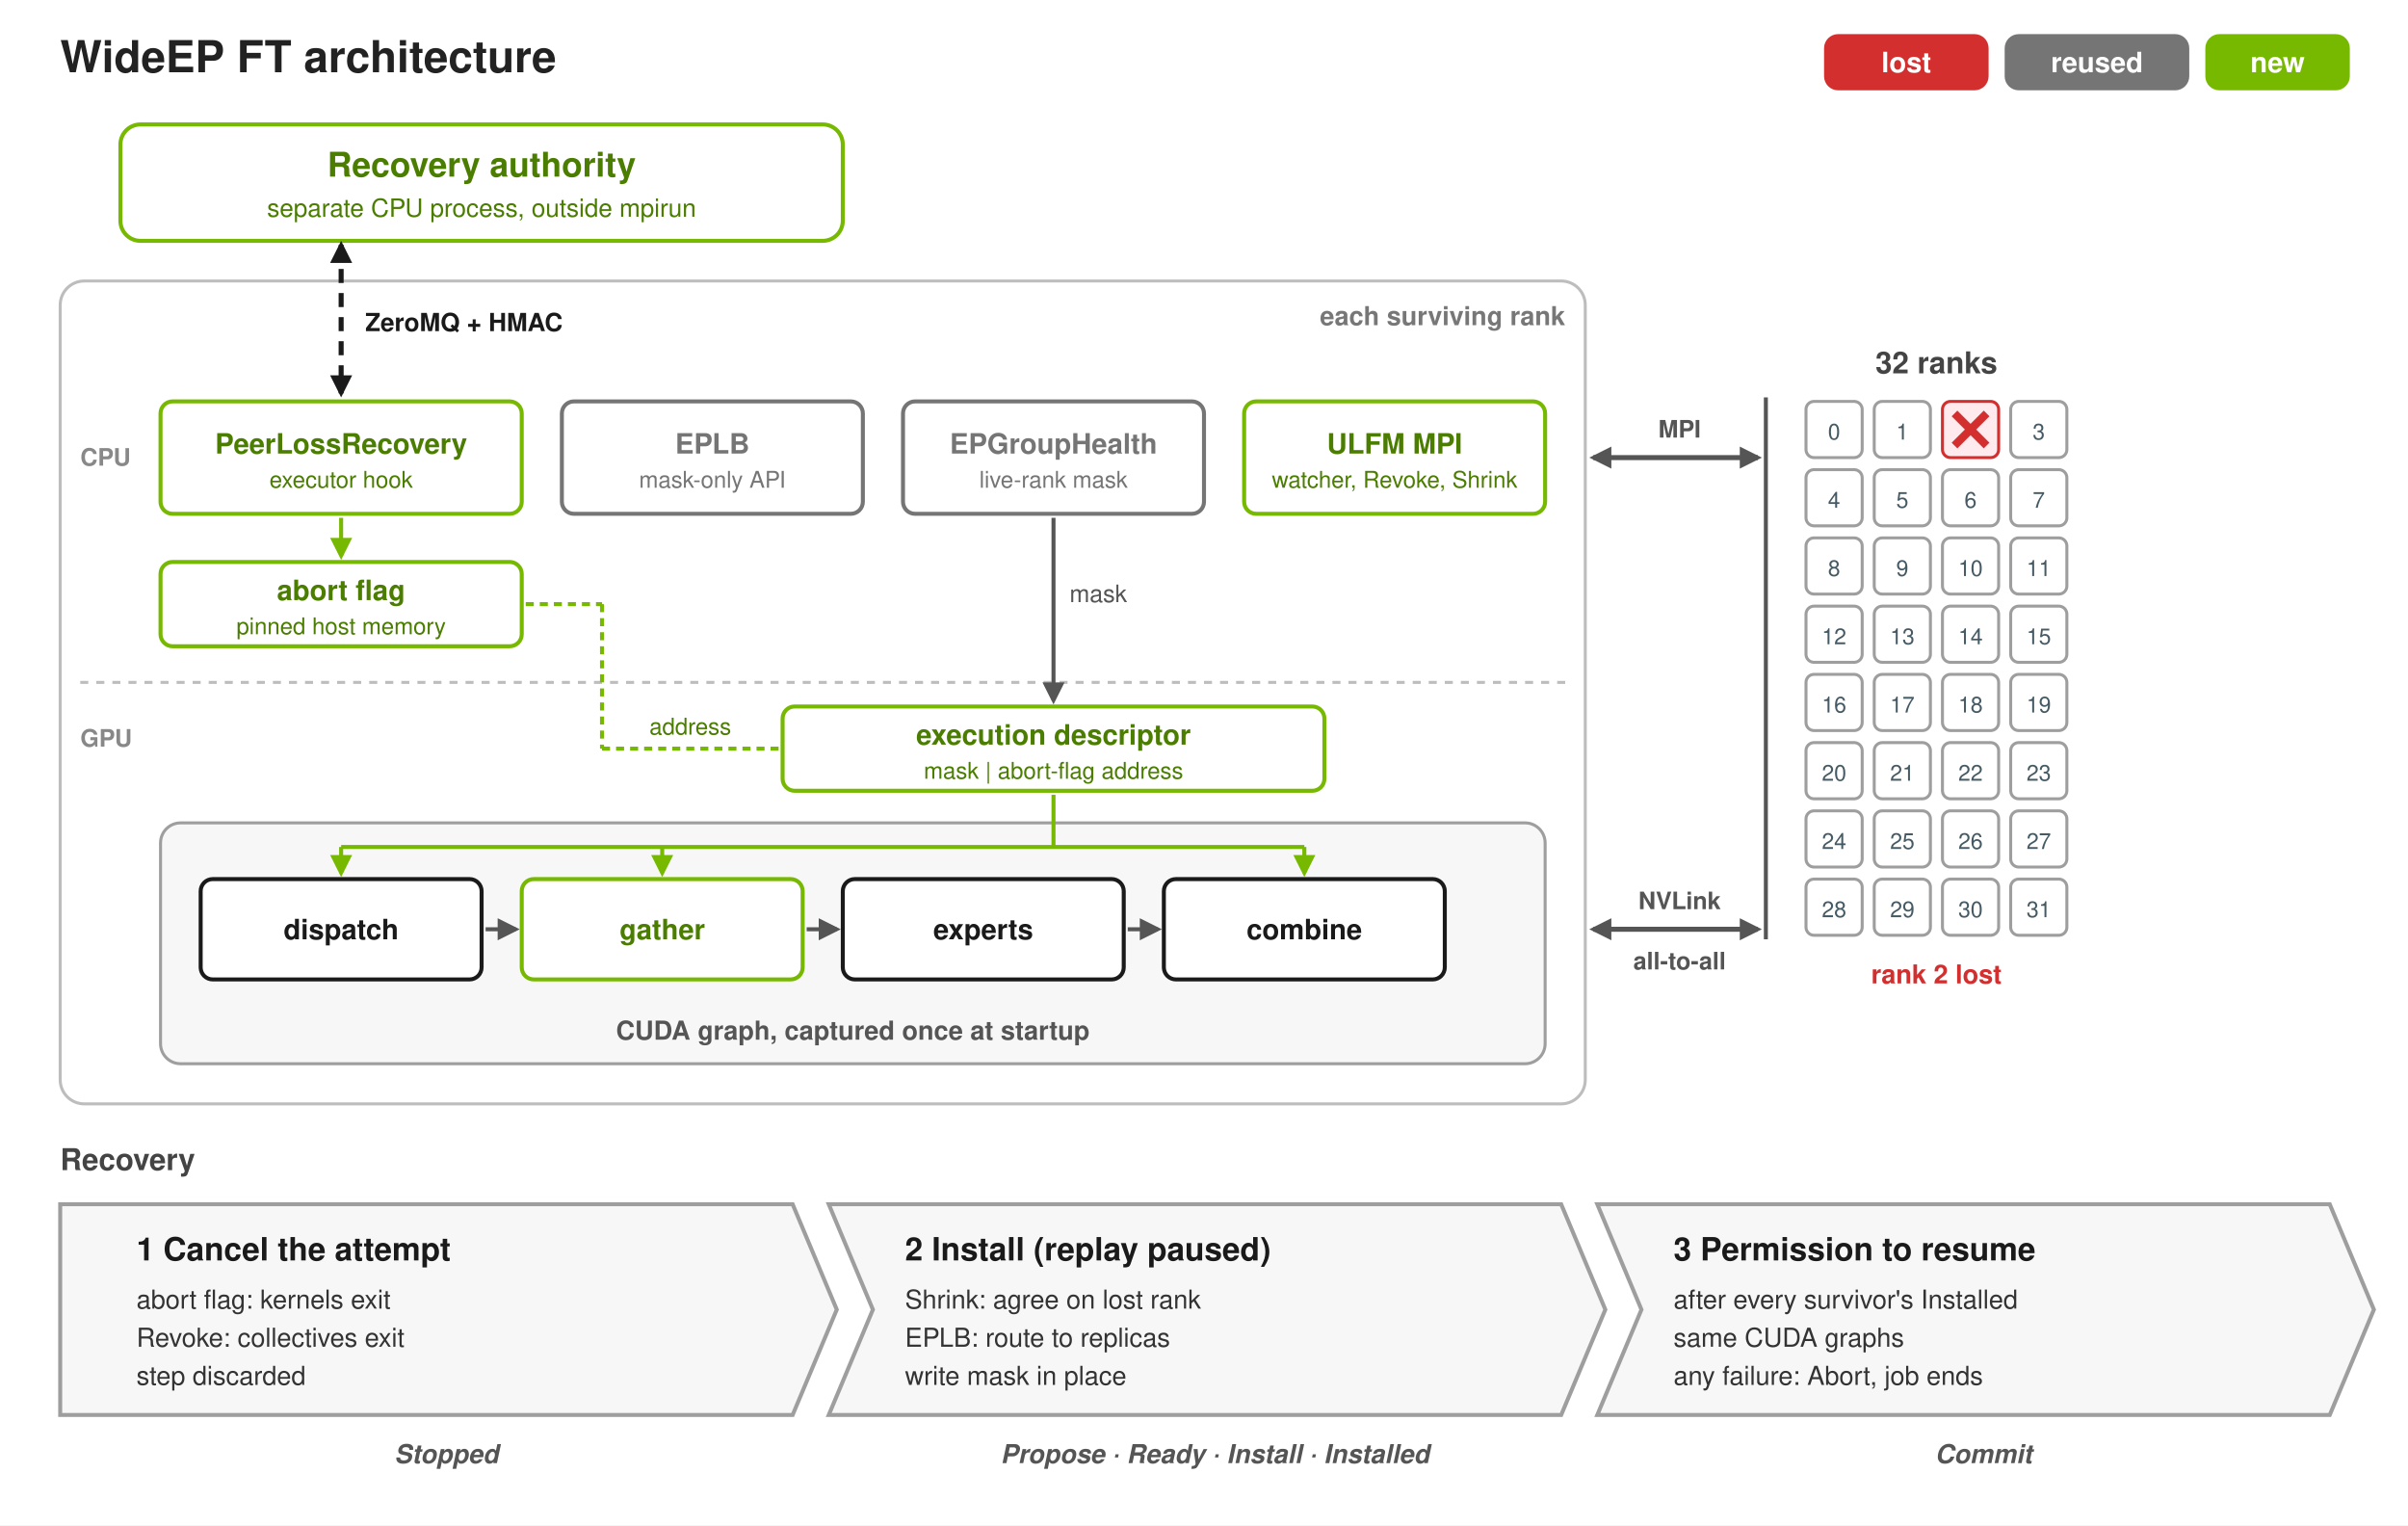
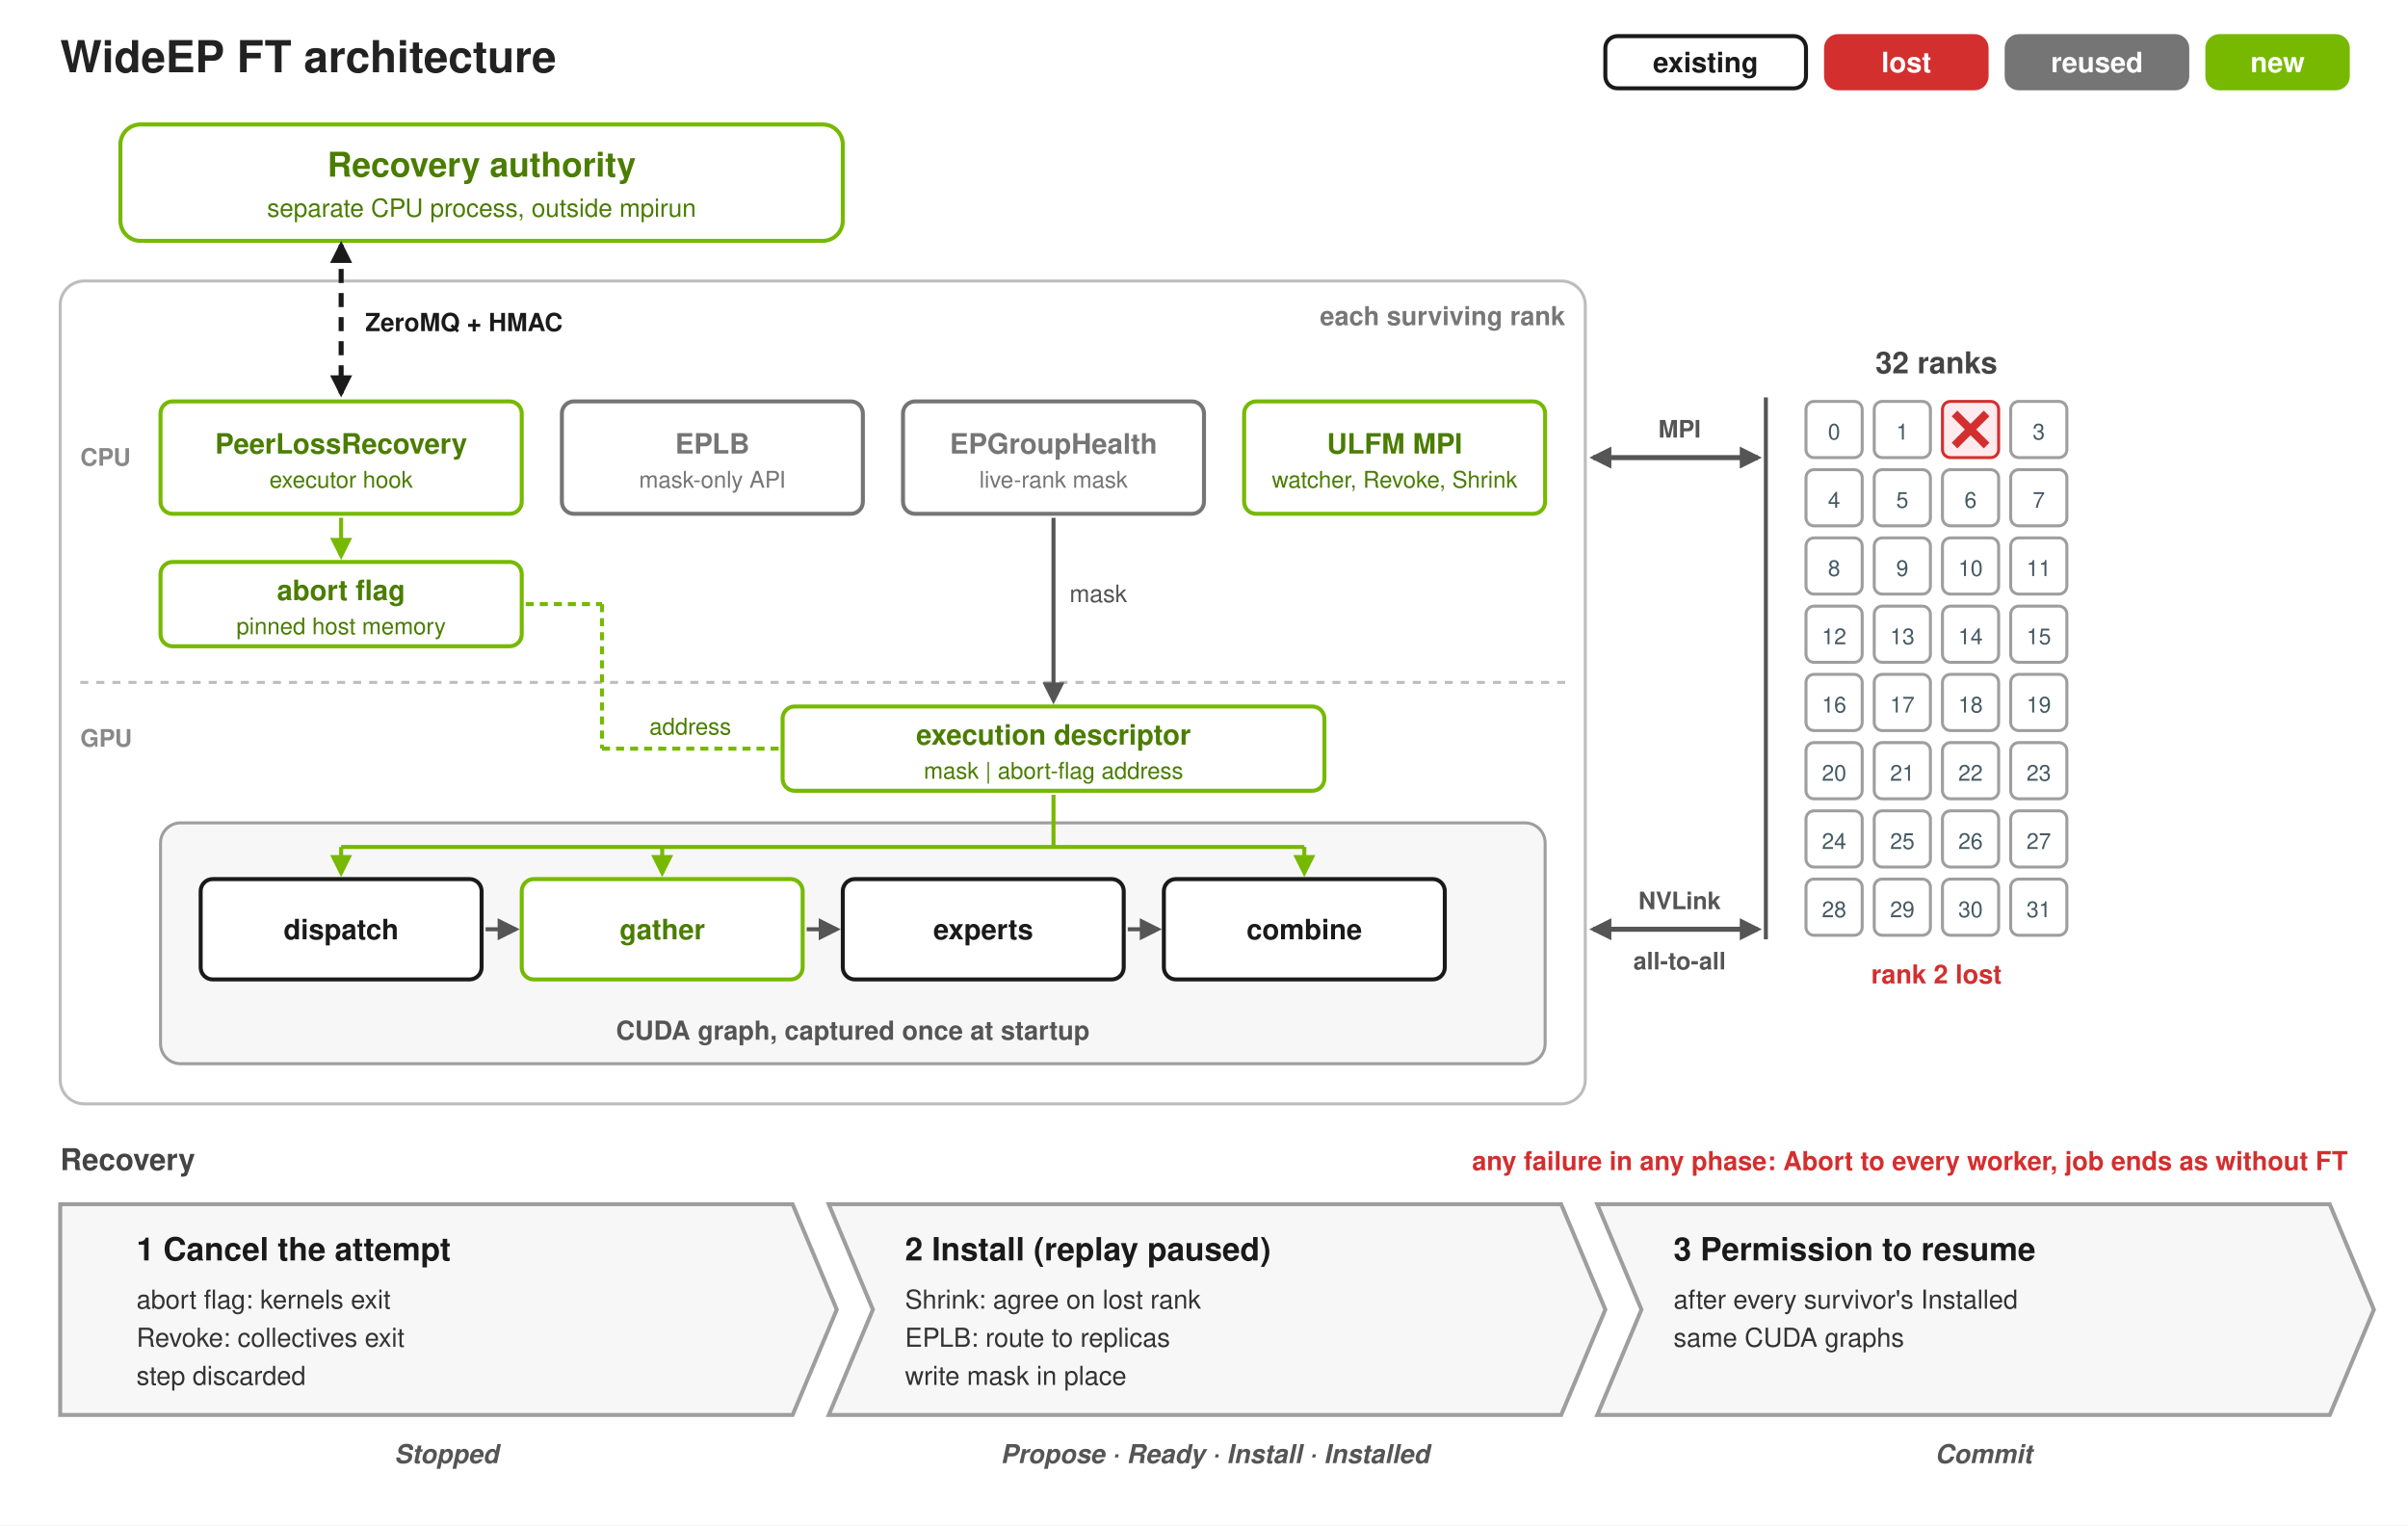
<svg xmlns="http://www.w3.org/2000/svg" width="1200" height="760" font-family="Helvetica, Arial, sans-serif">
  <rect width="100%" height="100%" fill="white" />
  <defs>
    <marker id="blue" markerWidth="11" markerHeight="11" refX="9" refY="5.5" orient="auto-start-reverse" markerUnits="userSpaceOnUse">
      <path d="M0,0 L11,5.5 L0,11 z" fill="#76b900" />
    </marker>
    <marker id="purple" markerWidth="11" markerHeight="11" refX="9" refY="5.5" orient="auto-start-reverse" markerUnits="userSpaceOnUse">
      <path d="M0,0 L11,5.5 L0,11 z" fill="#1a1a1a" />
    </marker>
    <marker id="orange" markerWidth="11" markerHeight="11" refX="9" refY="5.5" orient="auto-start-reverse" markerUnits="userSpaceOnUse">
      <path d="M0,0 L11,5.5 L0,11 z" fill="#1a1a1a" />
    </marker>
    <marker id="red" markerWidth="11" markerHeight="11" refX="9" refY="5.5" orient="auto-start-reverse" markerUnits="userSpaceOnUse">
      <path d="M0,0 L11,5.5 L0,11 z" fill="#d32f2f" />
    </marker>
    <marker id="gray" markerWidth="11" markerHeight="11" refX="9" refY="5.5" orient="auto-start-reverse" markerUnits="userSpaceOnUse">
      <path d="M0,0 L11,5.5 L0,11 z" fill="#555" />
    </marker>
    <marker id="green" markerWidth="11" markerHeight="11" refX="9" refY="5.5" orient="auto-start-reverse" markerUnits="userSpaceOnUse">
      <path d="M0,0 L11,5.5 L0,11 z" fill="#757575" />
    </marker>
    <pattern id="hatch" width="8" height="8" patternUnits="userSpaceOnUse" patternTransform="rotate(45)">
      <rect width="8" height="8" fill="#eeeeee" />
      <line x1="0" y1="0" x2="0" y2="8" stroke="#bdbdbd" stroke-width="4" />
    </pattern>
  </defs>
  <text x="30" y="36" font-size="22" fill="#222" text-anchor="start" font-weight="bold">WideEP FT architecture</text>
+   <rect x="800" y="18" width="100" height="26" rx="6" fill="white" stroke="#1a1a1a" stroke-width="2" />
+   <text x="850.0" y="36.0" font-size="14" fill="#1a1a1a" text-anchor="middle" font-weight="bold">existing</text>
  <rect x="910" y="18" width="80" height="26" rx="6" fill="#d32f2f" stroke="#d32f2f" stroke-width="2" />
  <text x="950.0" y="36.0" font-size="14" fill="white" text-anchor="middle" font-weight="bold">lost</text>
  <rect x="1000" y="18" width="90" height="26" rx="6" fill="#757575" stroke="#757575" stroke-width="2" />
  <text x="1045.0" y="36.0" font-size="14" fill="white" text-anchor="middle" font-weight="bold">reused</text>
  <rect x="1100" y="18" width="70" height="26" rx="6" fill="#76b900" stroke="#76b900" stroke-width="2" />
  <text x="1135.0" y="36.0" font-size="14" fill="white" text-anchor="middle" font-weight="bold">new</text>
  <rect x="60" y="62" width="360" height="58" rx="10" fill="white" stroke="#76b900" stroke-width="2" />
  <text x="240" y="88" font-size="17" fill="#4a7d00" text-anchor="middle" font-weight="bold">Recovery authority</text>
  <text x="240" y="108" font-size="12.5" fill="#4a7d00" text-anchor="middle" font-weight="normal">separate CPU process, outside mpirun</text>
  <rect x="30" y="140" width="760" height="410" rx="12" fill="white" stroke="#bdbdbd" stroke-width="1.5" />
  <text x="780" y="162" font-size="13" fill="#777" text-anchor="end" font-weight="bold">each surviving rank</text>
  <line x1="170" y1="122" x2="170" y2="196" stroke="#1a1a1a" stroke-width="2.5" stroke-dasharray="7 5" marker-end="url(#purple)" marker-start="url(#purple)" />
  <text x="182" y="165" font-size="12.5" fill="#1a1a1a" text-anchor="start" font-weight="bold">ZeroMQ + HMAC</text>
  <text x="40" y="232" font-size="12" fill="#888" text-anchor="start" font-weight="bold">CPU</text>
  <rect x="80" y="200" width="180" height="56" rx="6" fill="white" stroke="#76b900" stroke-width="2" />
  <text x="170.0" y="226.0" font-size="14" fill="#4a7d00" text-anchor="middle" font-weight="bold">PeerLossRecovery</text>
  <text x="170.0" y="243.0" font-size="11.5" fill="#4a7d00" text-anchor="middle" font-weight="normal">executor hook</text>
  <rect x="280" y="200" width="150" height="56" rx="6" fill="white" stroke="#757575" stroke-width="2" />
  <text x="355.0" y="226.0" font-size="14" fill="#757575" text-anchor="middle" font-weight="bold">EPLB</text>
  <text x="355.0" y="243.0" font-size="11.5" fill="#757575" text-anchor="middle" font-weight="normal">mask-only API</text>
  <rect x="450" y="200" width="150" height="56" rx="6" fill="white" stroke="#757575" stroke-width="2" />
  <text x="525.0" y="226.0" font-size="14" fill="#757575" text-anchor="middle" font-weight="bold">EPGroupHealth</text>
  <text x="525.0" y="243.0" font-size="11.5" fill="#757575" text-anchor="middle" font-weight="normal">live-rank mask</text>
  <rect x="620" y="200" width="150" height="56" rx="6" fill="white" stroke="#76b900" stroke-width="2" />
  <text x="695.0" y="226.0" font-size="14" fill="#4a7d00" text-anchor="middle" font-weight="bold">ULFM MPI</text>
  <text x="695.0" y="243.0" font-size="11.5" fill="#4a7d00" text-anchor="middle" font-weight="normal">watcher, Revoke, Shrink</text>
  <rect x="80" y="280" width="180" height="42" rx="6" fill="white" stroke="#76b900" stroke-width="2" />
  <text x="170.0" y="299.0" font-size="14" fill="#4a7d00" text-anchor="middle" font-weight="bold">abort flag</text>
  <text x="170.0" y="316.0" font-size="11.5" fill="#4a7d00" text-anchor="middle" font-weight="normal">pinned host memory</text>
  <line x1="170" y1="258" x2="170" y2="277" stroke="#76b900" stroke-width="2" marker-end="url(#blue)" />
  <line x1="40" y1="340" x2="780" y2="340" stroke="#bdbdbd" stroke-width="1.5" stroke-dasharray="4 4" />
  <text x="40" y="372" font-size="12" fill="#888" text-anchor="start" font-weight="bold">GPU</text>
  <rect x="390" y="352" width="270" height="42" rx="6" fill="white" stroke="#76b900" stroke-width="2" />
  <text x="525.0" y="371.0" font-size="14" fill="#4a7d00" text-anchor="middle" font-weight="bold">execution descriptor</text>
  <text x="525.0" y="388.0" font-size="11.5" fill="#4a7d00" text-anchor="middle" font-weight="normal">mask | abort-flag address</text>
  <line x1="525" y1="258" x2="525" y2="349" stroke="#555" stroke-width="2" marker-end="url(#gray)" />
  <text x="533" y="300" font-size="12" fill="#555" text-anchor="start" font-weight="normal">mask</text>
  <line x1="262" y1="301" x2="300" y2="301" stroke="#76b900" stroke-width="2" stroke-dasharray="4 3" />
  <line x1="300" y1="301" x2="300" y2="373" stroke="#76b900" stroke-width="2" stroke-dasharray="4 3" />
  <line x1="300" y1="373" x2="388" y2="373" stroke="#76b900" stroke-width="2" stroke-dasharray="4 3" />
  <text x="344" y="366" font-size="11.5" fill="#4a7d00" text-anchor="middle" font-weight="normal">address</text>
  <rect x="80" y="410" width="690" height="120" rx="10" fill="#f7f7f7" stroke="#9e9e9e" stroke-width="1.5" />
  <line x1="525" y1="396" x2="525" y2="422" stroke="#76b900" stroke-width="2" />
  <line x1="170" y1="422" x2="650" y2="422" stroke="#76b900" stroke-width="2" />
  <rect x="100" y="438" width="140" height="50" rx="6" fill="white" stroke="#1a1a1a" stroke-width="2" />
  <text x="170.0" y="468.0" font-size="14" fill="#1a1a1a" text-anchor="middle" font-weight="bold">dispatch</text>
  <line x1="170" y1="422" x2="170" y2="435" stroke="#76b900" stroke-width="2" marker-end="url(#blue)" />
  <rect x="260" y="438" width="140" height="50" rx="6" fill="white" stroke="#76b900" stroke-width="2" />
  <text x="330.0" y="468.0" font-size="14" fill="#4a7d00" text-anchor="middle" font-weight="bold">gather</text>
  <line x1="330" y1="422" x2="330" y2="435" stroke="#76b900" stroke-width="2" marker-end="url(#blue)" />
  <rect x="420" y="438" width="140" height="50" rx="6" fill="white" stroke="#1a1a1a" stroke-width="2" />
  <text x="490.0" y="468.0" font-size="14" fill="#1a1a1a" text-anchor="middle" font-weight="bold">experts</text>
  <rect x="580" y="438" width="140" height="50" rx="6" fill="white" stroke="#1a1a1a" stroke-width="2" />
  <text x="650.0" y="468.0" font-size="14" fill="#1a1a1a" text-anchor="middle" font-weight="bold">combine</text>
  <line x1="650" y1="422" x2="650" y2="435" stroke="#76b900" stroke-width="2" marker-end="url(#blue)" />
  <line x1="242" y1="463" x2="257" y2="463" stroke="#555" stroke-width="2" marker-end="url(#gray)" />
  <line x1="402" y1="463" x2="417" y2="463" stroke="#555" stroke-width="2" marker-end="url(#gray)" />
  <line x1="562" y1="463" x2="577" y2="463" stroke="#555" stroke-width="2" marker-end="url(#gray)" />
  <text x="425" y="518" font-size="13" fill="#555" text-anchor="middle" font-weight="bold">CUDA graph, captured once at startup</text>
  <text x="965.0" y="186" font-size="15" fill="#444" text-anchor="middle" font-weight="bold">32 ranks</text>
  <rect x="900" y="200" width="28" height="28" rx="4" fill="white" stroke="#9e9e9e" stroke-width="1.5" />
  <text x="914" y="219" font-size="11" fill="#455a64" text-anchor="middle" font-weight="normal">0</text>
  <rect x="934" y="200" width="28" height="28" rx="4" fill="white" stroke="#9e9e9e" stroke-width="1.5" />
  <text x="948" y="219" font-size="11" fill="#455a64" text-anchor="middle" font-weight="normal">1</text>
  <rect x="968" y="200" width="28" height="28" rx="4" fill="#ffebee" stroke="#d32f2f" stroke-width="1.5" />
  <line x1="974" y1="206" x2="990" y2="222" stroke="#d32f2f" stroke-width="4" />
  <line x1="974" y1="222" x2="990" y2="206" stroke="#d32f2f" stroke-width="4" />
  <rect x="1002" y="200" width="28" height="28" rx="4" fill="white" stroke="#9e9e9e" stroke-width="1.5" />
  <text x="1016" y="219" font-size="11" fill="#455a64" text-anchor="middle" font-weight="normal">3</text>
  <rect x="900" y="234" width="28" height="28" rx="4" fill="white" stroke="#9e9e9e" stroke-width="1.5" />
  <text x="914" y="253" font-size="11" fill="#455a64" text-anchor="middle" font-weight="normal">4</text>
  <rect x="934" y="234" width="28" height="28" rx="4" fill="white" stroke="#9e9e9e" stroke-width="1.5" />
  <text x="948" y="253" font-size="11" fill="#455a64" text-anchor="middle" font-weight="normal">5</text>
  <rect x="968" y="234" width="28" height="28" rx="4" fill="white" stroke="#9e9e9e" stroke-width="1.5" />
  <text x="982" y="253" font-size="11" fill="#455a64" text-anchor="middle" font-weight="normal">6</text>
  <rect x="1002" y="234" width="28" height="28" rx="4" fill="white" stroke="#9e9e9e" stroke-width="1.5" />
  <text x="1016" y="253" font-size="11" fill="#455a64" text-anchor="middle" font-weight="normal">7</text>
  <rect x="900" y="268" width="28" height="28" rx="4" fill="white" stroke="#9e9e9e" stroke-width="1.5" />
  <text x="914" y="287" font-size="11" fill="#455a64" text-anchor="middle" font-weight="normal">8</text>
  <rect x="934" y="268" width="28" height="28" rx="4" fill="white" stroke="#9e9e9e" stroke-width="1.5" />
  <text x="948" y="287" font-size="11" fill="#455a64" text-anchor="middle" font-weight="normal">9</text>
  <rect x="968" y="268" width="28" height="28" rx="4" fill="white" stroke="#9e9e9e" stroke-width="1.5" />
  <text x="982" y="287" font-size="11" fill="#455a64" text-anchor="middle" font-weight="normal">10</text>
  <rect x="1002" y="268" width="28" height="28" rx="4" fill="white" stroke="#9e9e9e" stroke-width="1.5" />
  <text x="1016" y="287" font-size="11" fill="#455a64" text-anchor="middle" font-weight="normal">11</text>
  <rect x="900" y="302" width="28" height="28" rx="4" fill="white" stroke="#9e9e9e" stroke-width="1.5" />
  <text x="914" y="321" font-size="11" fill="#455a64" text-anchor="middle" font-weight="normal">12</text>
  <rect x="934" y="302" width="28" height="28" rx="4" fill="white" stroke="#9e9e9e" stroke-width="1.5" />
  <text x="948" y="321" font-size="11" fill="#455a64" text-anchor="middle" font-weight="normal">13</text>
  <rect x="968" y="302" width="28" height="28" rx="4" fill="white" stroke="#9e9e9e" stroke-width="1.5" />
  <text x="982" y="321" font-size="11" fill="#455a64" text-anchor="middle" font-weight="normal">14</text>
  <rect x="1002" y="302" width="28" height="28" rx="4" fill="white" stroke="#9e9e9e" stroke-width="1.5" />
  <text x="1016" y="321" font-size="11" fill="#455a64" text-anchor="middle" font-weight="normal">15</text>
  <rect x="900" y="336" width="28" height="28" rx="4" fill="white" stroke="#9e9e9e" stroke-width="1.5" />
  <text x="914" y="355" font-size="11" fill="#455a64" text-anchor="middle" font-weight="normal">16</text>
  <rect x="934" y="336" width="28" height="28" rx="4" fill="white" stroke="#9e9e9e" stroke-width="1.5" />
  <text x="948" y="355" font-size="11" fill="#455a64" text-anchor="middle" font-weight="normal">17</text>
  <rect x="968" y="336" width="28" height="28" rx="4" fill="white" stroke="#9e9e9e" stroke-width="1.5" />
  <text x="982" y="355" font-size="11" fill="#455a64" text-anchor="middle" font-weight="normal">18</text>
  <rect x="1002" y="336" width="28" height="28" rx="4" fill="white" stroke="#9e9e9e" stroke-width="1.5" />
  <text x="1016" y="355" font-size="11" fill="#455a64" text-anchor="middle" font-weight="normal">19</text>
  <rect x="900" y="370" width="28" height="28" rx="4" fill="white" stroke="#9e9e9e" stroke-width="1.5" />
  <text x="914" y="389" font-size="11" fill="#455a64" text-anchor="middle" font-weight="normal">20</text>
  <rect x="934" y="370" width="28" height="28" rx="4" fill="white" stroke="#9e9e9e" stroke-width="1.5" />
  <text x="948" y="389" font-size="11" fill="#455a64" text-anchor="middle" font-weight="normal">21</text>
  <rect x="968" y="370" width="28" height="28" rx="4" fill="white" stroke="#9e9e9e" stroke-width="1.5" />
  <text x="982" y="389" font-size="11" fill="#455a64" text-anchor="middle" font-weight="normal">22</text>
  <rect x="1002" y="370" width="28" height="28" rx="4" fill="white" stroke="#9e9e9e" stroke-width="1.5" />
  <text x="1016" y="389" font-size="11" fill="#455a64" text-anchor="middle" font-weight="normal">23</text>
  <rect x="900" y="404" width="28" height="28" rx="4" fill="white" stroke="#9e9e9e" stroke-width="1.5" />
  <text x="914" y="423" font-size="11" fill="#455a64" text-anchor="middle" font-weight="normal">24</text>
  <rect x="934" y="404" width="28" height="28" rx="4" fill="white" stroke="#9e9e9e" stroke-width="1.5" />
  <text x="948" y="423" font-size="11" fill="#455a64" text-anchor="middle" font-weight="normal">25</text>
  <rect x="968" y="404" width="28" height="28" rx="4" fill="white" stroke="#9e9e9e" stroke-width="1.5" />
  <text x="982" y="423" font-size="11" fill="#455a64" text-anchor="middle" font-weight="normal">26</text>
  <rect x="1002" y="404" width="28" height="28" rx="4" fill="white" stroke="#9e9e9e" stroke-width="1.5" />
  <text x="1016" y="423" font-size="11" fill="#455a64" text-anchor="middle" font-weight="normal">27</text>
  <rect x="900" y="438" width="28" height="28" rx="4" fill="white" stroke="#9e9e9e" stroke-width="1.5" />
  <text x="914" y="457" font-size="11" fill="#455a64" text-anchor="middle" font-weight="normal">28</text>
  <rect x="934" y="438" width="28" height="28" rx="4" fill="white" stroke="#9e9e9e" stroke-width="1.5" />
  <text x="948" y="457" font-size="11" fill="#455a64" text-anchor="middle" font-weight="normal">29</text>
  <rect x="968" y="438" width="28" height="28" rx="4" fill="white" stroke="#9e9e9e" stroke-width="1.5" />
  <text x="982" y="457" font-size="11" fill="#455a64" text-anchor="middle" font-weight="normal">30</text>
  <rect x="1002" y="438" width="28" height="28" rx="4" fill="white" stroke="#9e9e9e" stroke-width="1.5" />
  <text x="1016" y="457" font-size="11" fill="#455a64" text-anchor="middle" font-weight="normal">31</text>
  <text x="965.0" y="490" font-size="13" fill="#d32f2f" text-anchor="middle" font-weight="bold">rank 2 lost</text>
  <line x1="880" y1="198" x2="880" y2="468" stroke="#555" stroke-width="2" />
  <line x1="794" y1="228" x2="876" y2="228" stroke="#555" stroke-width="2.5" marker-end="url(#gray)" marker-start="url(#gray)" />
  <text x="837.0" y="218" font-size="12" fill="#555" text-anchor="middle" font-weight="bold">MPI</text>
  <line x1="794" y1="463" x2="876" y2="463" stroke="#555" stroke-width="2.5" marker-end="url(#gray)" marker-start="url(#gray)" />
  <text x="837.0" y="453" font-size="12" fill="#555" text-anchor="middle" font-weight="bold">NVLink</text>
  <text x="837.0" y="483" font-size="12" fill="#555" text-anchor="middle" font-weight="bold">all-to-all</text>
  <polygon points="30,600 395,600 417,652.5 395,705 30,705" fill="#f7f7f7" stroke="#9e9e9e" stroke-width="2" />
  <text x="68" y="628" font-size="16" fill="#1a1a1a" text-anchor="start" font-weight="bold">1  Cancel the attempt</text>
  <text x="68" y="652" font-size="13" fill="#333" text-anchor="start" font-weight="normal">abort flag: kernels exit</text>
  <text x="68" y="671" font-size="13" fill="#333" text-anchor="start" font-weight="normal">Revoke: collectives exit</text>
  <text x="68" y="690" font-size="13" fill="#333" text-anchor="start" font-weight="normal">step discarded</text>
  <text x="222.5" y="729" font-size="13" fill="#555" text-anchor="middle" font-weight="bold" font-style="italic">Stopped</text>
  <polygon points="413,600 778,600 800,652.5 778,705 413,705 435,652.5" fill="#f7f7f7" stroke="#9e9e9e" stroke-width="2" />
  <text x="451" y="628" font-size="16" fill="#1a1a1a" text-anchor="start" font-weight="bold">2  Install (replay paused)</text>
  <text x="451" y="652" font-size="13" fill="#333" text-anchor="start" font-weight="normal">Shrink: agree on lost rank</text>
  <text x="451" y="671" font-size="13" fill="#333" text-anchor="start" font-weight="normal">EPLB: route to replicas</text>
  <text x="451" y="690" font-size="13" fill="#333" text-anchor="start" font-weight="normal">write mask in place</text>
  <text x="605.5" y="729" font-size="13" fill="#555" text-anchor="middle" font-weight="bold" font-style="italic">Propose · Ready · Install · Installed</text>
  <polygon points="796,600 1161,600 1183,652.5 1161,705 796,705 818,652.5" fill="#f7f7f7" stroke="#9e9e9e" stroke-width="2" />
  <text x="834" y="628" font-size="16" fill="#1a1a1a" text-anchor="start" font-weight="bold">3  Permission to resume</text>
  <text x="834" y="652" font-size="13" fill="#333" text-anchor="start" font-weight="normal">after every survivor's Installed</text>
  <text x="834" y="671" font-size="13" fill="#333" text-anchor="start" font-weight="normal">same CUDA graphs</text>
-   <text x="834" y="690" font-size="13" fill="#333" text-anchor="start" font-weight="normal">any failure: Abort, job ends</text>
  <text x="988.5" y="729" font-size="13" fill="#555" text-anchor="middle" font-weight="bold" font-style="italic">Commit</text>
  <text x="30" y="583" font-size="15" fill="#444" text-anchor="start" font-weight="bold">Recovery</text>
+   <text x="1170" y="583" font-size="13" fill="#d32f2f" text-anchor="end" font-weight="bold">any failure in any phase: Abort to every worker, job ends as without FT</text>
</svg>
